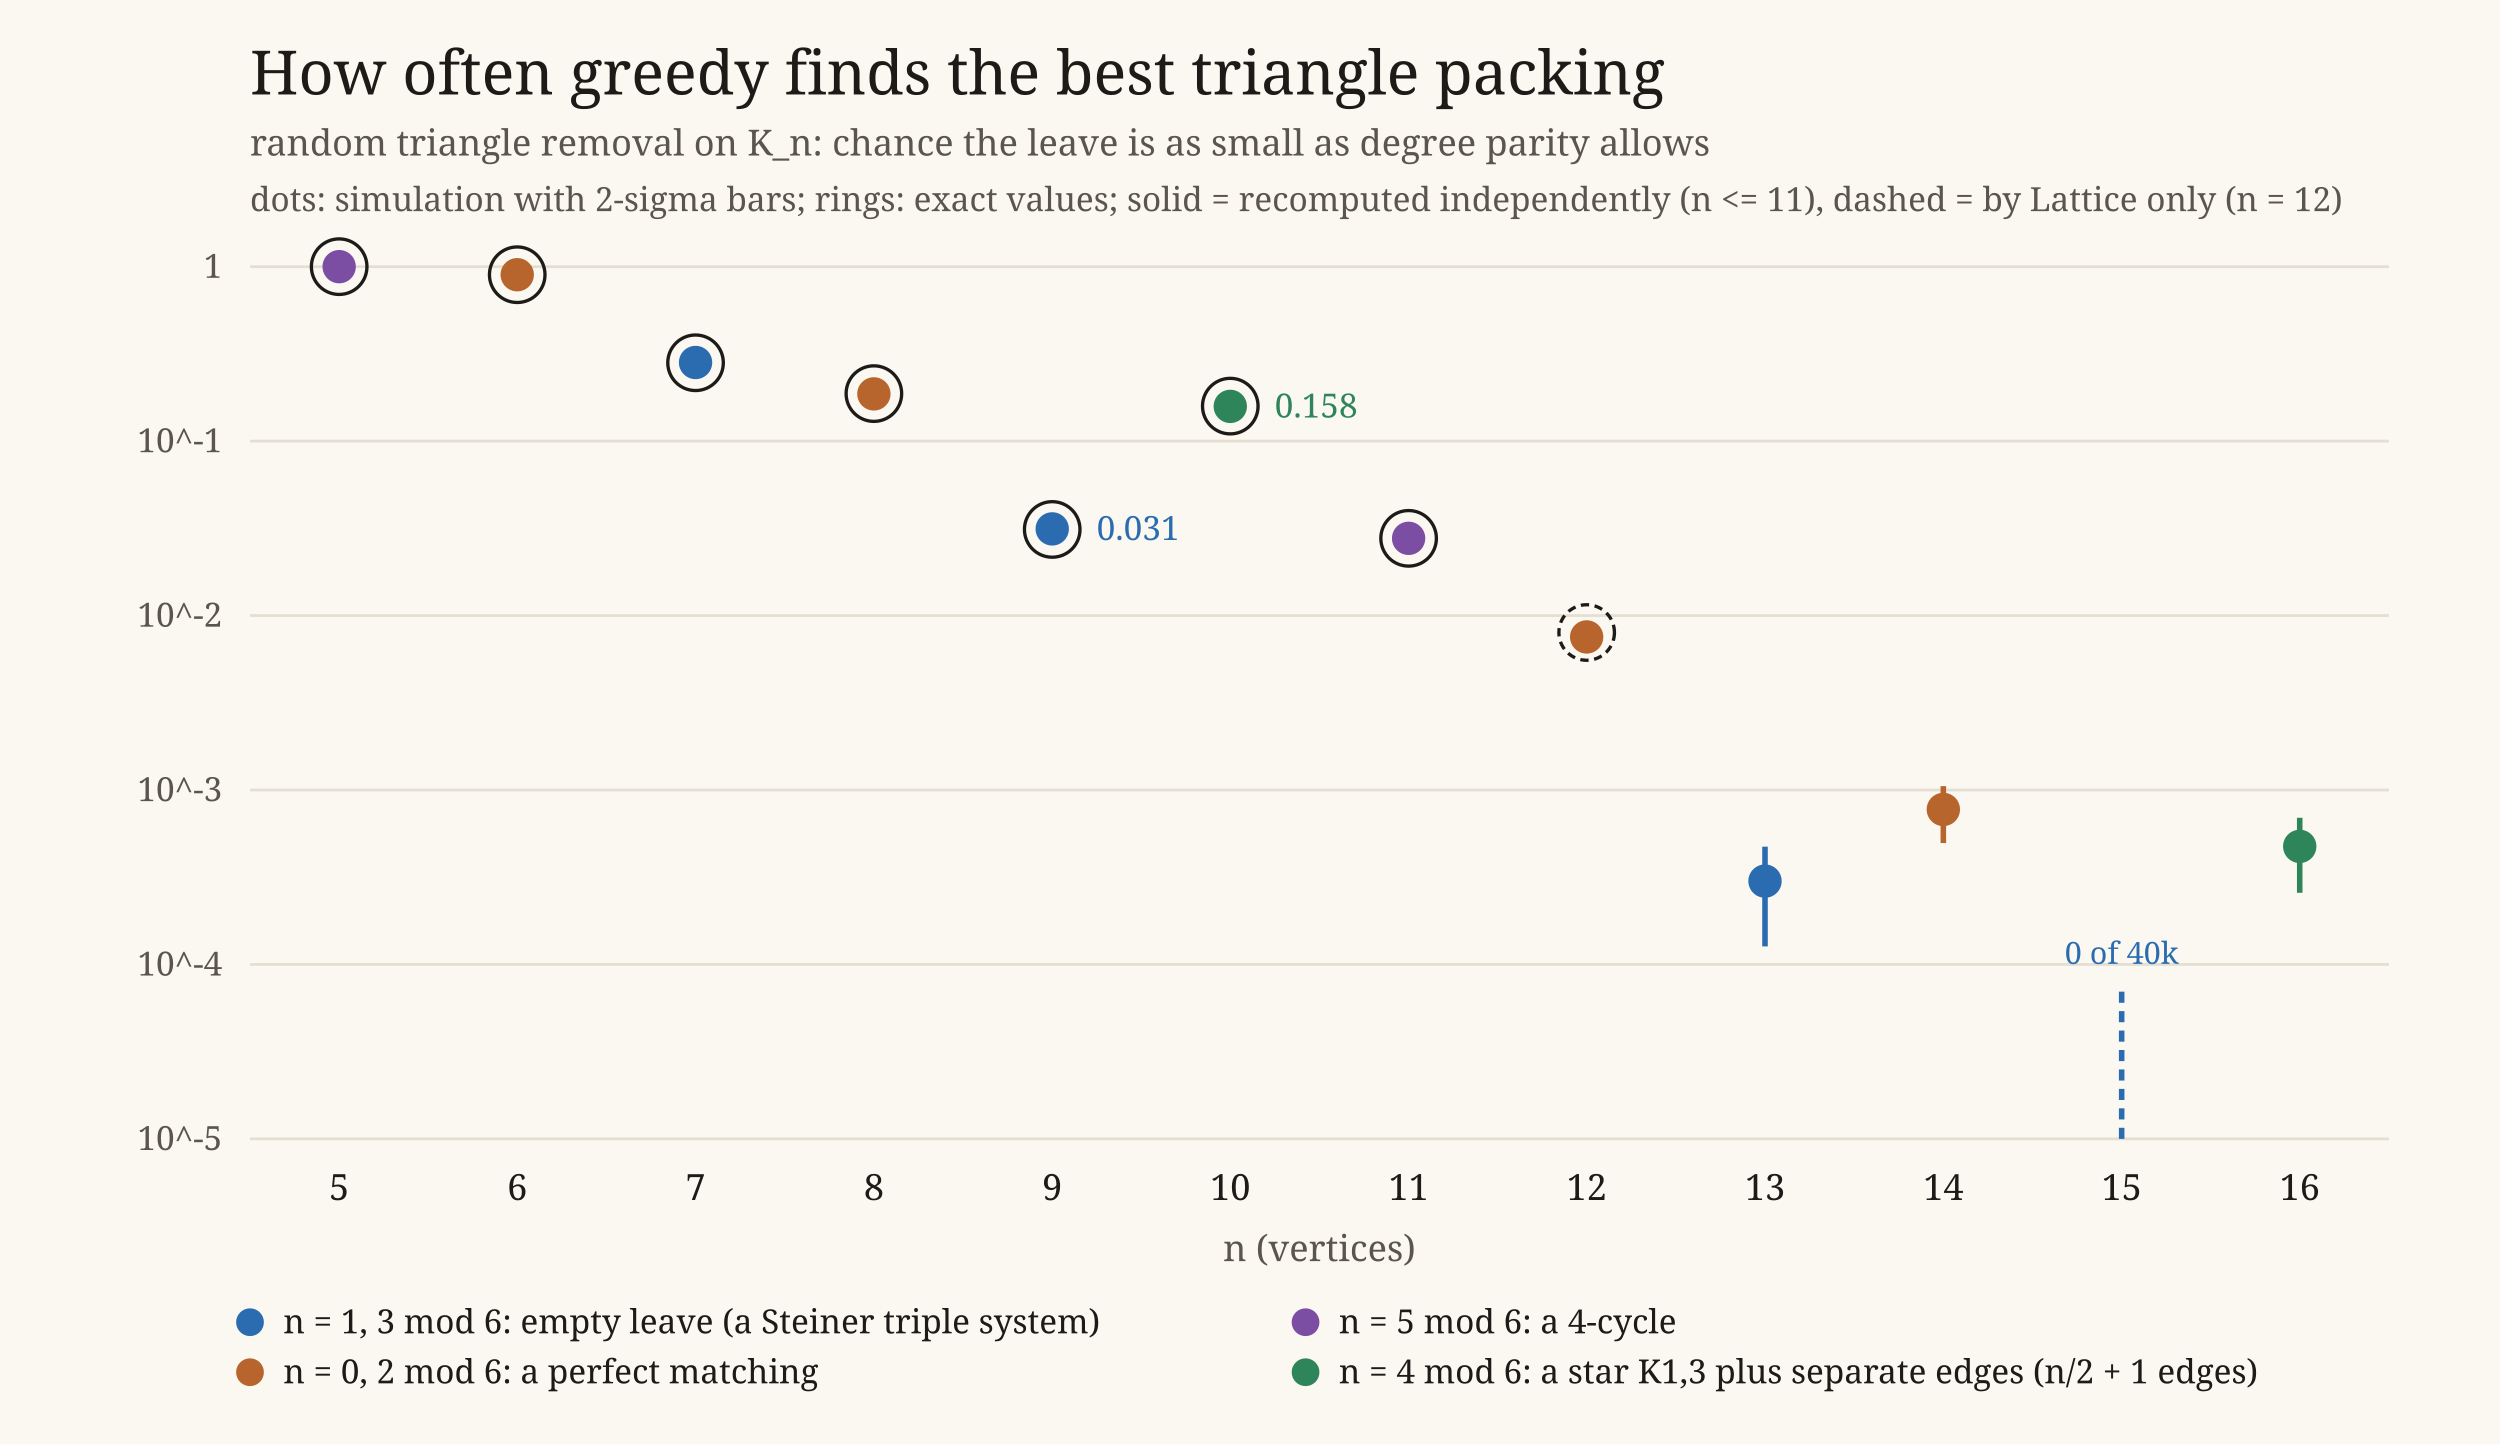
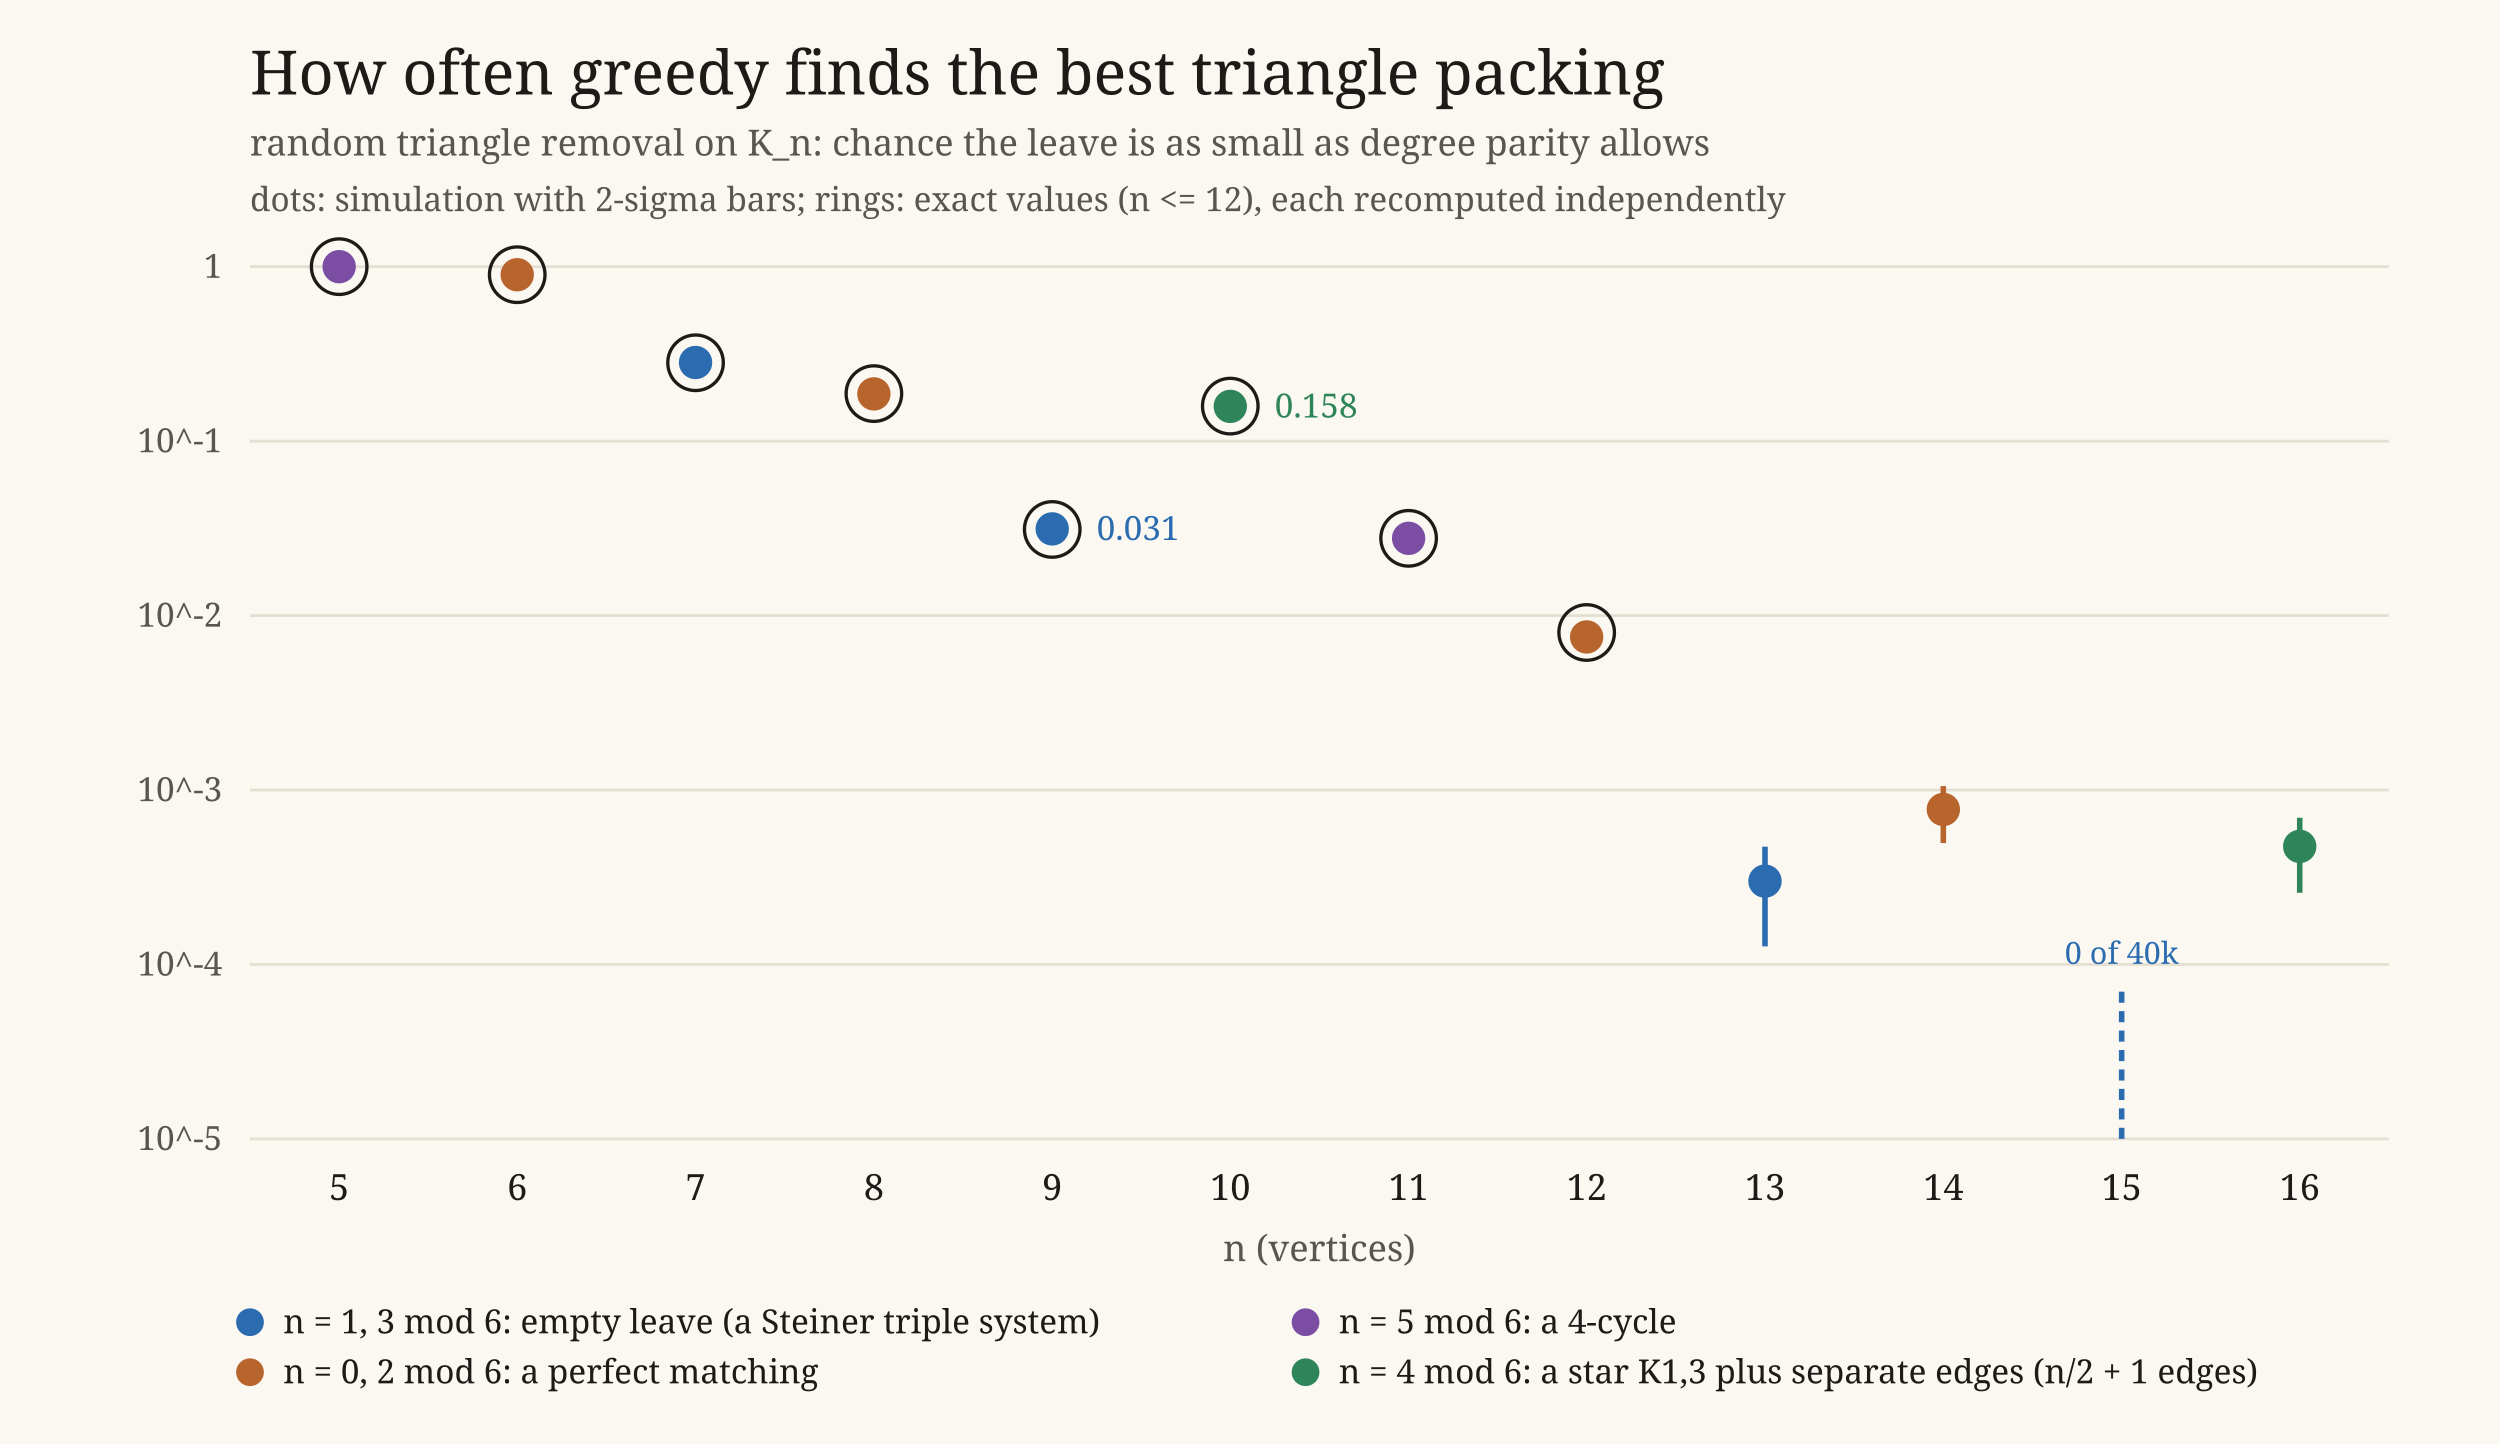
<svg xmlns="http://www.w3.org/2000/svg" viewBox="0 0 900 520" width="900" height="520" font-family="Georgia, serif">
  <rect width="900" height="520" fill="#fbf8f2" />
  <text x="90" y="34" font-size="22" fill="#1d1b18">How often greedy finds the best triangle packing</text>
  <text x="90" y="56" font-size="13" fill="#5a554d">random triangle removal on K_n: chance the leave is as small as degree parity allows</text>
  <line x1="90" y1="410.0" x2="860" y2="410.0" stroke="#e5ded2" />
  <text x="80" y="414.0" font-size="12" text-anchor="end" fill="#5a554d">10^-5</text>
  <line x1="90" y1="347.2" x2="860" y2="347.2" stroke="#e5ded2" />
  <text x="80" y="351.2" font-size="12" text-anchor="end" fill="#5a554d">10^-4</text>
  <line x1="90" y1="284.4" x2="860" y2="284.4" stroke="#e5ded2" />
  <text x="80" y="288.4" font-size="12" text-anchor="end" fill="#5a554d">10^-3</text>
  <line x1="90" y1="221.6" x2="860" y2="221.6" stroke="#e5ded2" />
  <text x="80" y="225.6" font-size="12" text-anchor="end" fill="#5a554d">10^-2</text>
  <line x1="90" y1="158.8" x2="860" y2="158.8" stroke="#e5ded2" />
  <text x="80" y="162.8" font-size="12" text-anchor="end" fill="#5a554d">10^-1</text>
  <line x1="90" y1="96.0" x2="860" y2="96.0" stroke="#e5ded2" />
  <text x="80" y="100.0" font-size="12" text-anchor="end" fill="#5a554d">1</text>
  <text x="122.1" y="432" font-size="13" text-anchor="middle" fill="#1d1b18">5</text>
  <circle cx="122.1" cy="96.0" r="6" fill="#7b4ea3" />
  <circle cx="122.1" cy="96.0" r="10" fill="none" stroke="#1d1b18" stroke-width="1.2" />
  <text x="186.2" y="432" font-size="13" text-anchor="middle" fill="#1d1b18">6</text>
  <line x1="186.2" y1="98.8" x2="186.2" y2="98.9" stroke="#b7642d" stroke-width="2" />
  <circle cx="186.2" cy="98.9" r="6" fill="#b7642d" />
  <circle cx="186.2" cy="98.9" r="10" fill="none" stroke="#1d1b18" stroke-width="1.2" />
  <text x="250.4" y="432" font-size="13" text-anchor="middle" fill="#1d1b18">7</text>
  <line x1="250.4" y1="130.3" x2="250.4" y2="130.7" stroke="#2b6cb0" stroke-width="2" />
  <circle cx="250.4" cy="130.5" r="6" fill="#2b6cb0" />
  <circle cx="250.4" cy="130.6" r="10" fill="none" stroke="#1d1b18" stroke-width="1.2" />
  <text x="314.6" y="432" font-size="13" text-anchor="middle" fill="#1d1b18">8</text>
  <line x1="314.6" y1="141.5" x2="314.6" y2="142.0" stroke="#b7642d" stroke-width="2" />
  <circle cx="314.6" cy="141.8" r="6" fill="#b7642d" />
  <circle cx="314.6" cy="141.7" r="10" fill="none" stroke="#1d1b18" stroke-width="1.2" />
  <text x="378.8" y="432" font-size="13" text-anchor="middle" fill="#1d1b18">9</text>
  <line x1="378.8" y1="189.7" x2="378.8" y2="191.1" stroke="#2b6cb0" stroke-width="2" />
  <circle cx="378.8" cy="190.4" r="6" fill="#2b6cb0" />
  <circle cx="378.8" cy="190.6" r="10" fill="none" stroke="#1d1b18" stroke-width="1.2" />
  <text x="394.8" y="194.4" font-size="12" fill="#2b6cb0">0.031</text>
  <text x="442.9" y="432" font-size="13" text-anchor="middle" fill="#1d1b18">10</text>
  <line x1="442.9" y1="145.9" x2="442.9" y2="146.7" stroke="#2f855a" stroke-width="2" />
  <circle cx="442.9" cy="146.3" r="6" fill="#2f855a" />
  <circle cx="442.9" cy="146.2" r="10" fill="none" stroke="#1d1b18" stroke-width="1.2" />
  <text x="458.9" y="150.3" font-size="12" fill="#2f855a">0.158</text>
  <text x="507.1" y="432" font-size="13" text-anchor="middle" fill="#1d1b18">11</text>
  <line x1="507.1" y1="192.8" x2="507.1" y2="194.9" stroke="#7b4ea3" stroke-width="2" />
  <circle cx="507.1" cy="193.8" r="6" fill="#7b4ea3" />
  <circle cx="507.1" cy="193.8" r="10" fill="none" stroke="#1d1b18" stroke-width="1.2" />
  <text x="571.2" y="432" font-size="13" text-anchor="middle" fill="#1d1b18">12</text>
  <line x1="571.2" y1="227.4" x2="571.2" y2="231.4" stroke="#b7642d" stroke-width="2" />
  <circle cx="571.2" cy="229.3" r="6" fill="#b7642d" />
-   <circle cx="571.2" cy="227.7" r="10" fill="none" stroke="#1d1b18" stroke-width="1.2" stroke-dasharray="3 2" />
+   <circle cx="571.2" cy="227.7" r="10" fill="none" stroke="#1d1b18" stroke-width="1.2" />
  <text x="635.4" y="432" font-size="13" text-anchor="middle" fill="#1d1b18">13</text>
  <line x1="635.4" y1="304.8" x2="635.4" y2="340.7" stroke="#2b6cb0" stroke-width="2" />
  <circle cx="635.4" cy="317.2" r="6" fill="#2b6cb0" />
  <text x="699.6" y="432" font-size="13" text-anchor="middle" fill="#1d1b18">14</text>
  <line x1="699.6" y1="283.0" x2="699.6" y2="303.5" stroke="#b7642d" stroke-width="2" />
  <circle cx="699.6" cy="291.4" r="6" fill="#b7642d" />
  <text x="763.8" y="432" font-size="13" text-anchor="middle" fill="#1d1b18">15</text>
  <line x1="763.8" y1="410.0" x2="763.8" y2="355.0" stroke="#2b6cb0" stroke-width="2" stroke-dasharray="4 3" />
  <text x="763.8" y="347.0" font-size="11" text-anchor="middle" fill="#2b6cb0">0 of 40k</text>
  <text x="827.9" y="432" font-size="13" text-anchor="middle" fill="#1d1b18">16</text>
  <line x1="827.9" y1="294.4" x2="827.9" y2="321.4" stroke="#2f855a" stroke-width="2" />
  <circle cx="827.9" cy="304.7" r="6" fill="#2f855a" />
  <text x="475" y="454" font-size="13" text-anchor="middle" fill="#5a554d">n (vertices)</text>
  <circle cx="90" cy="476" r="5" fill="#2b6cb0" />
  <text x="102" y="480" font-size="12" fill="#1d1b18">n = 1, 3 mod 6: empty leave (a Steiner triple system)</text>
  <circle cx="470" cy="476" r="5" fill="#7b4ea3" />
  <text x="482" y="480" font-size="12" fill="#1d1b18">n = 5 mod 6: a 4-cycle</text>
  <circle cx="90" cy="494" r="5" fill="#b7642d" />
  <text x="102" y="498" font-size="12" fill="#1d1b18">n = 0, 2 mod 6: a perfect matching</text>
  <circle cx="470" cy="494" r="5" fill="#2f855a" />
  <text x="482" y="498" font-size="12" fill="#1d1b18">n = 4 mod 6: a star K1,3 plus separate edges (n/2 + 1 edges)</text>
-   <text x="90" y="76" font-size="12" fill="#5a554d">dots: simulation with 2-sigma bars; rings: exact values; solid = recomputed independently (n &lt;= 11), dashed = by Lattice only (n = 12)</text>
+   <text x="90" y="76" font-size="12" fill="#5a554d">dots: simulation with 2-sigma bars; rings: exact values (n &lt;= 12), each recomputed independently</text>
</svg>
